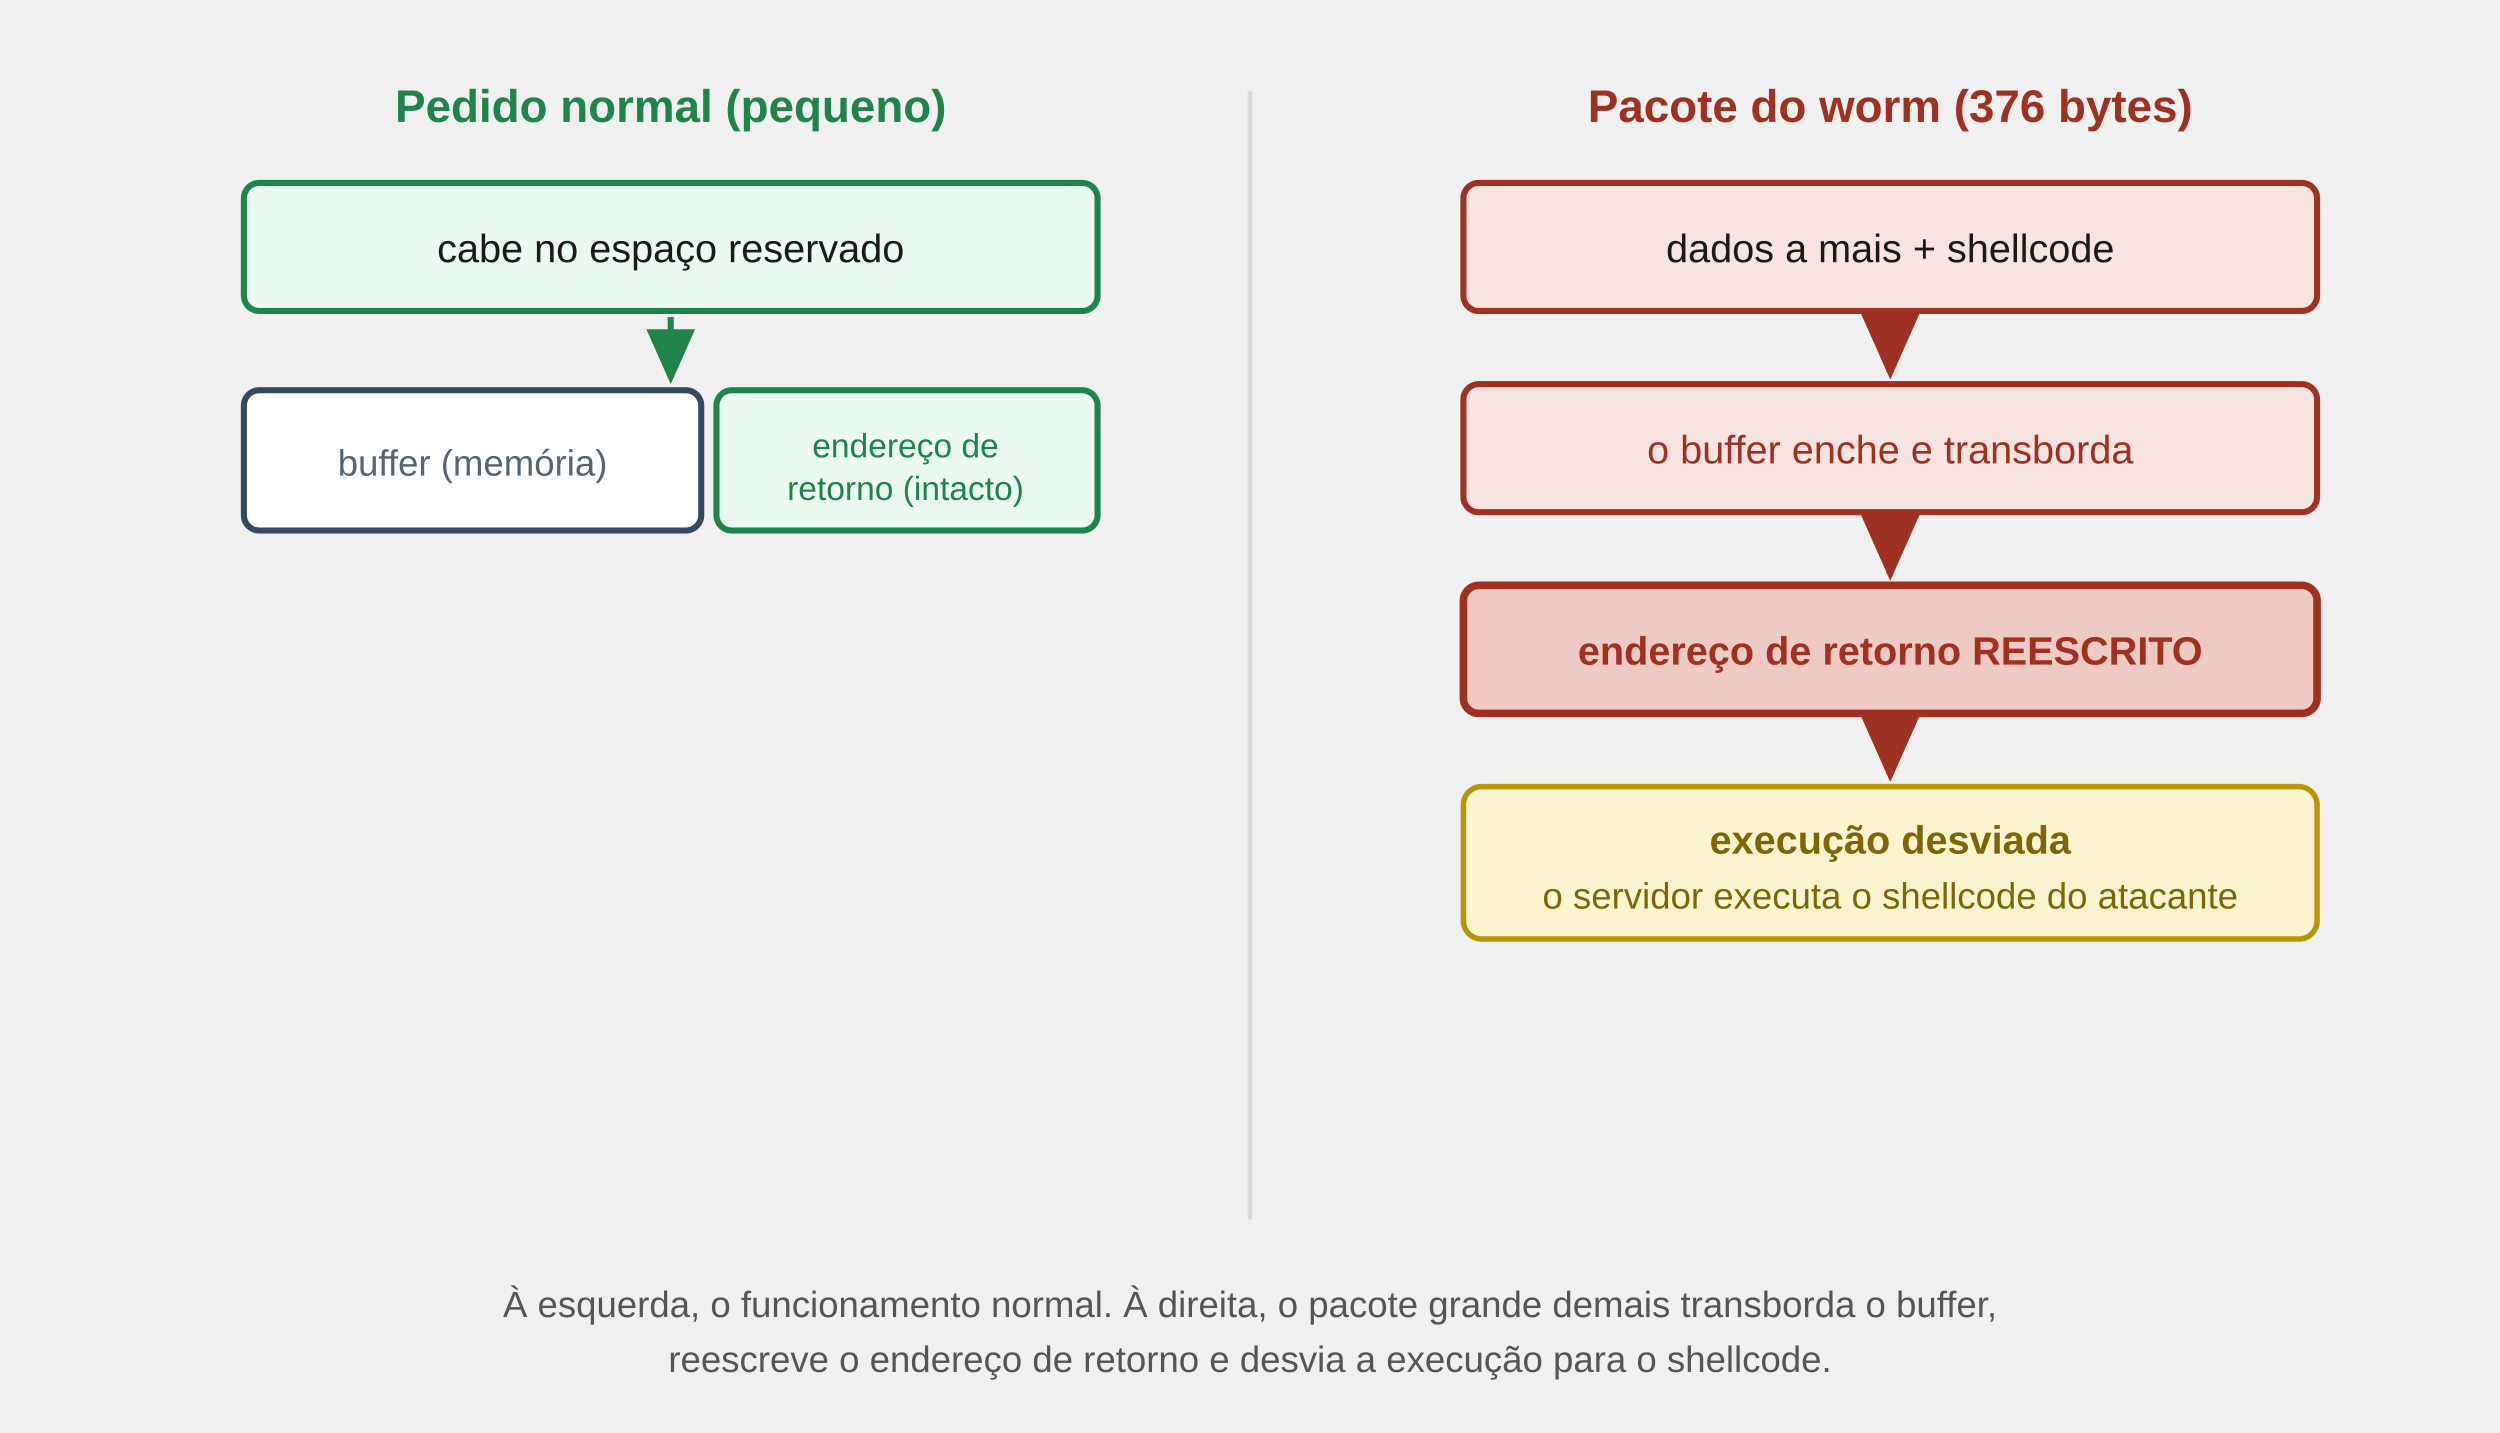
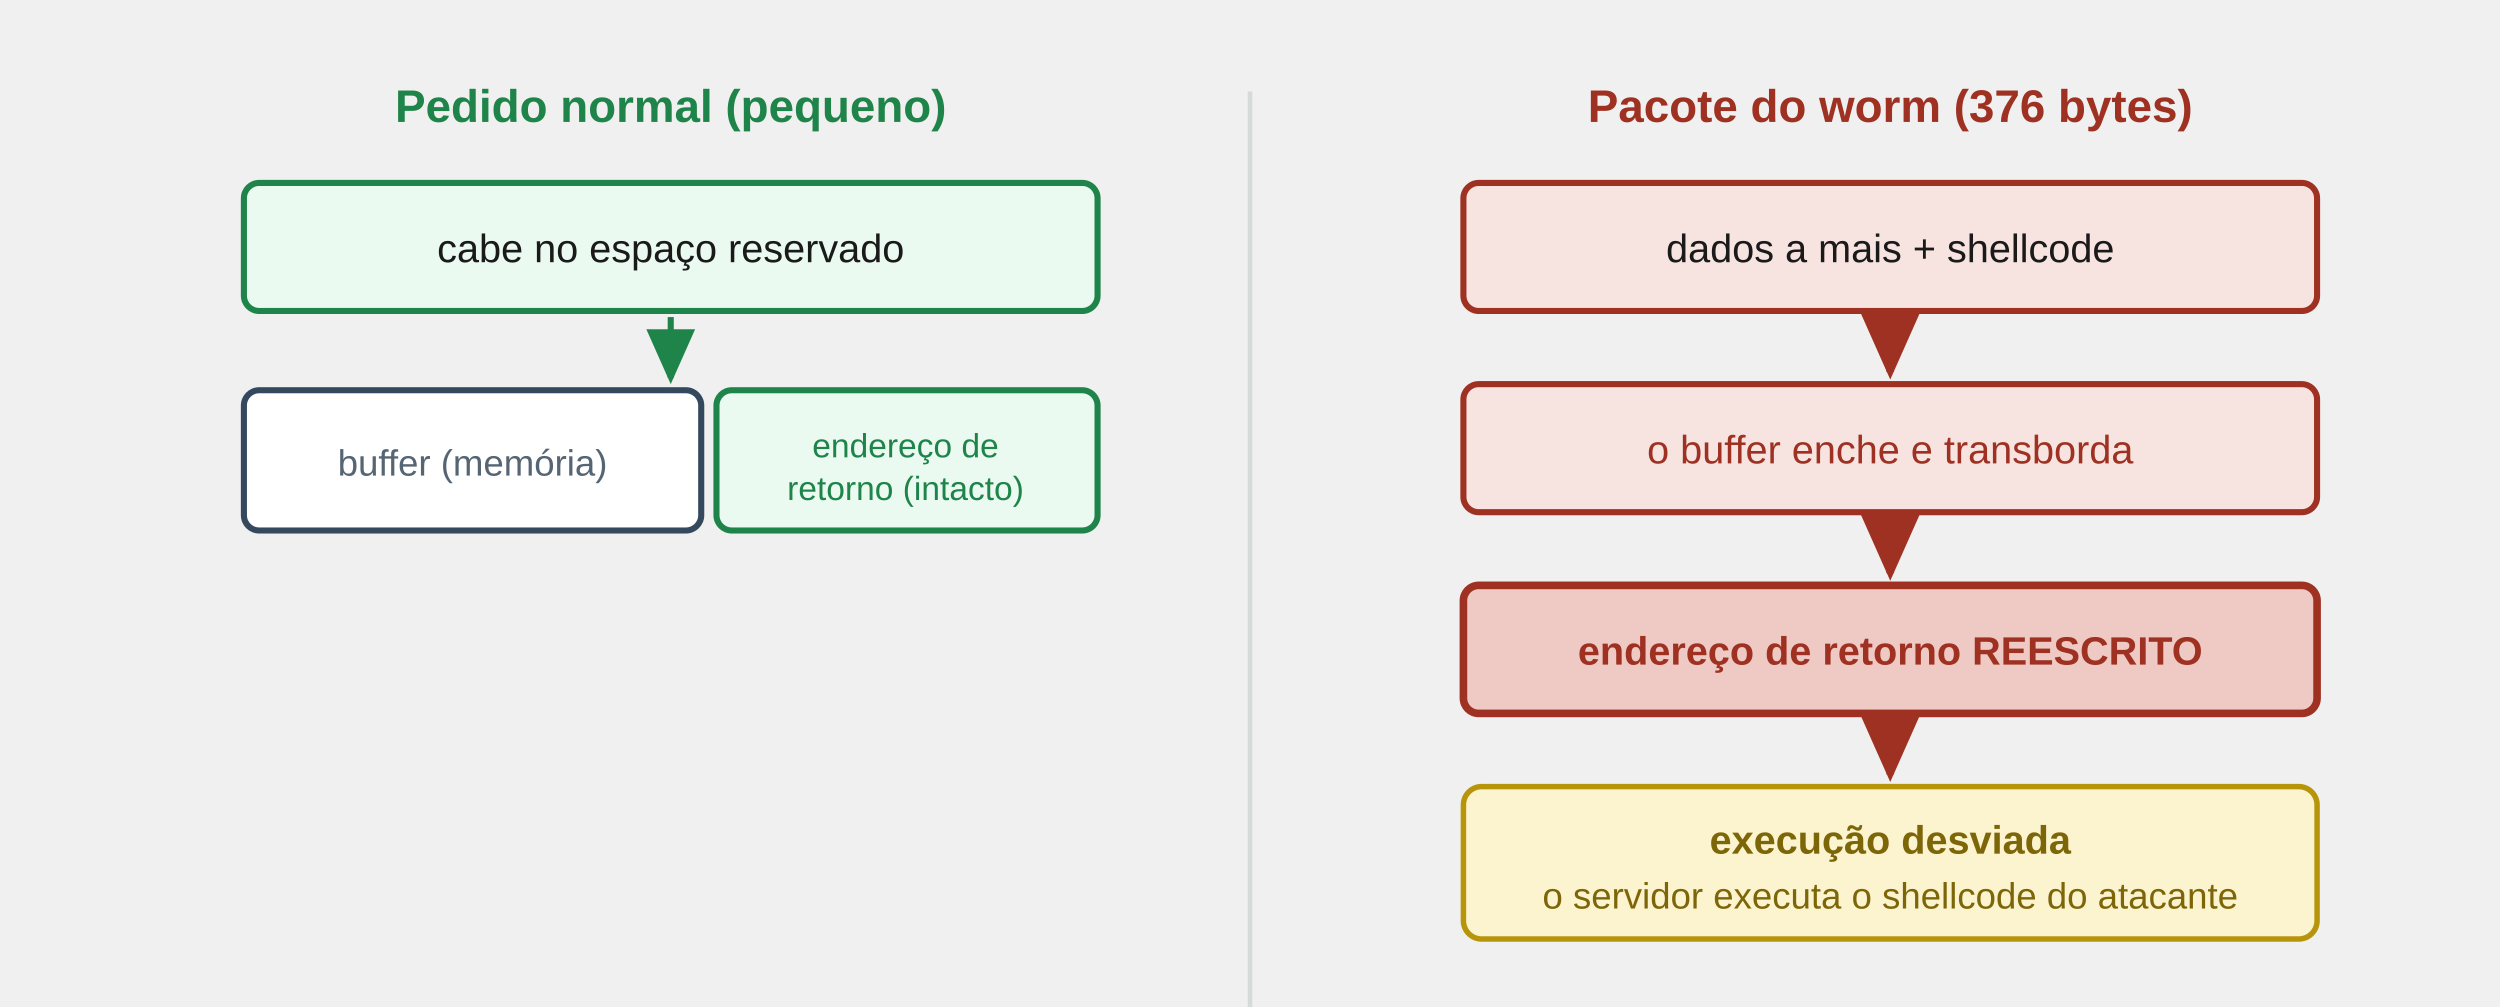
- <svg xmlns="http://www.w3.org/2000/svg" viewBox="0 0 820 470" font-family="Segoe UI, Arial, sans-serif">
+ <svg xmlns="http://www.w3.org/2000/svg" viewBox="0 0 820 330" font-family="Segoe UI, Arial, sans-serif">
  <defs>
    <marker id="aR" markerWidth="11" markerHeight="11" refX="8" refY="4" orient="auto">
      <path d="M0,0 L9,4 L0,8 Z" fill="#9E3122" />
    </marker>
    <marker id="aG" markerWidth="11" markerHeight="11" refX="8" refY="4" orient="auto">
      <path d="M0,0 L9,4 L0,8 Z" fill="#1e8449" />
    </marker>
  </defs>
  <text x="220" y="40" text-anchor="middle" font-size="15" font-weight="700" fill="#1e8449">Pedido normal (pequeno)</text>
  <rect x="80" y="60" width="280" height="42" rx="5" fill="#eafaf1" stroke="#1e8449" stroke-width="2" />
  <text x="220" y="86" text-anchor="middle" font-size="13" fill="#1a1a1a">cabe no espaço reservado</text>
  <line x1="220" y1="104" x2="220" y2="124" stroke="#1e8449" stroke-width="2" marker-end="url(#aG)" />
  <rect x="80" y="128" width="150" height="46" rx="5" fill="#ffffff" stroke="#34495e" stroke-width="2" />
  <text x="155" y="156" text-anchor="middle" font-size="12" fill="#566573">buffer (memória)</text>
  <rect x="235" y="128" width="125" height="46" rx="5" fill="#eafaf1" stroke="#1e8449" stroke-width="2" />
  <text x="297" y="150" text-anchor="middle" font-size="11" fill="#1e8449">endereço de</text>
  <text x="297" y="164" text-anchor="middle" font-size="11" fill="#1e8449">retorno (intacto)</text>
  <line x1="410" y1="30" x2="410" y2="400" stroke="#d5dbdb" stroke-width="1.5" />
  <text x="620" y="40" text-anchor="middle" font-size="15" font-weight="700" fill="#9E3122">Pacote do worm (376 bytes)</text>
  <rect x="480" y="60" width="280" height="42" rx="5" fill="#f7e4e1" stroke="#9E3122" stroke-width="2" />
  <text x="620" y="86" text-anchor="middle" font-size="13" fill="#1a1a1a">dados a mais + shellcode</text>
  <line x1="620" y1="104" x2="620" y2="122" stroke="#9E3122" stroke-width="2.5" marker-end="url(#aR)" />
  <rect x="480" y="126" width="280" height="42" rx="5" fill="#f7e4e1" stroke="#9E3122" stroke-width="2" />
  <text x="620" y="152" text-anchor="middle" font-size="13" fill="#9E3122">o buffer enche e transborda</text>
  <line x1="620" y1="170" x2="620" y2="188" stroke="#9E3122" stroke-width="2.5" marker-end="url(#aR)" />
  <rect x="480" y="192" width="280" height="42" rx="5" fill="#efc9c3" stroke="#9E3122" stroke-width="2.5" />
  <text x="620" y="218" text-anchor="middle" font-size="13" font-weight="700" fill="#9E3122">endereço de retorno REESCRITO</text>
  <line x1="620" y1="236" x2="620" y2="254" stroke="#9E3122" stroke-width="2.5" marker-end="url(#aR)" />
  <rect x="480" y="258" width="280" height="50" rx="6" fill="#fcf3cf" stroke="#b7950b" stroke-width="1.8" />
  <text x="620" y="280" text-anchor="middle" font-size="13" font-weight="700" fill="#7d6608">execução desviada</text>
  <text x="620" y="298" text-anchor="middle" font-size="12" fill="#7d6608">o servidor executa o shellcode do atacante</text>
-   <text x="410" y="432" text-anchor="middle" font-size="12" fill="#555">À esquerda, o funcionamento normal. À direita, o pacote grande demais transborda o buffer,</text>
-   <text x="410" y="450" text-anchor="middle" font-size="12" fill="#555">reescreve o endereço de retorno e desvia a execução para o shellcode.</text>
</svg>
